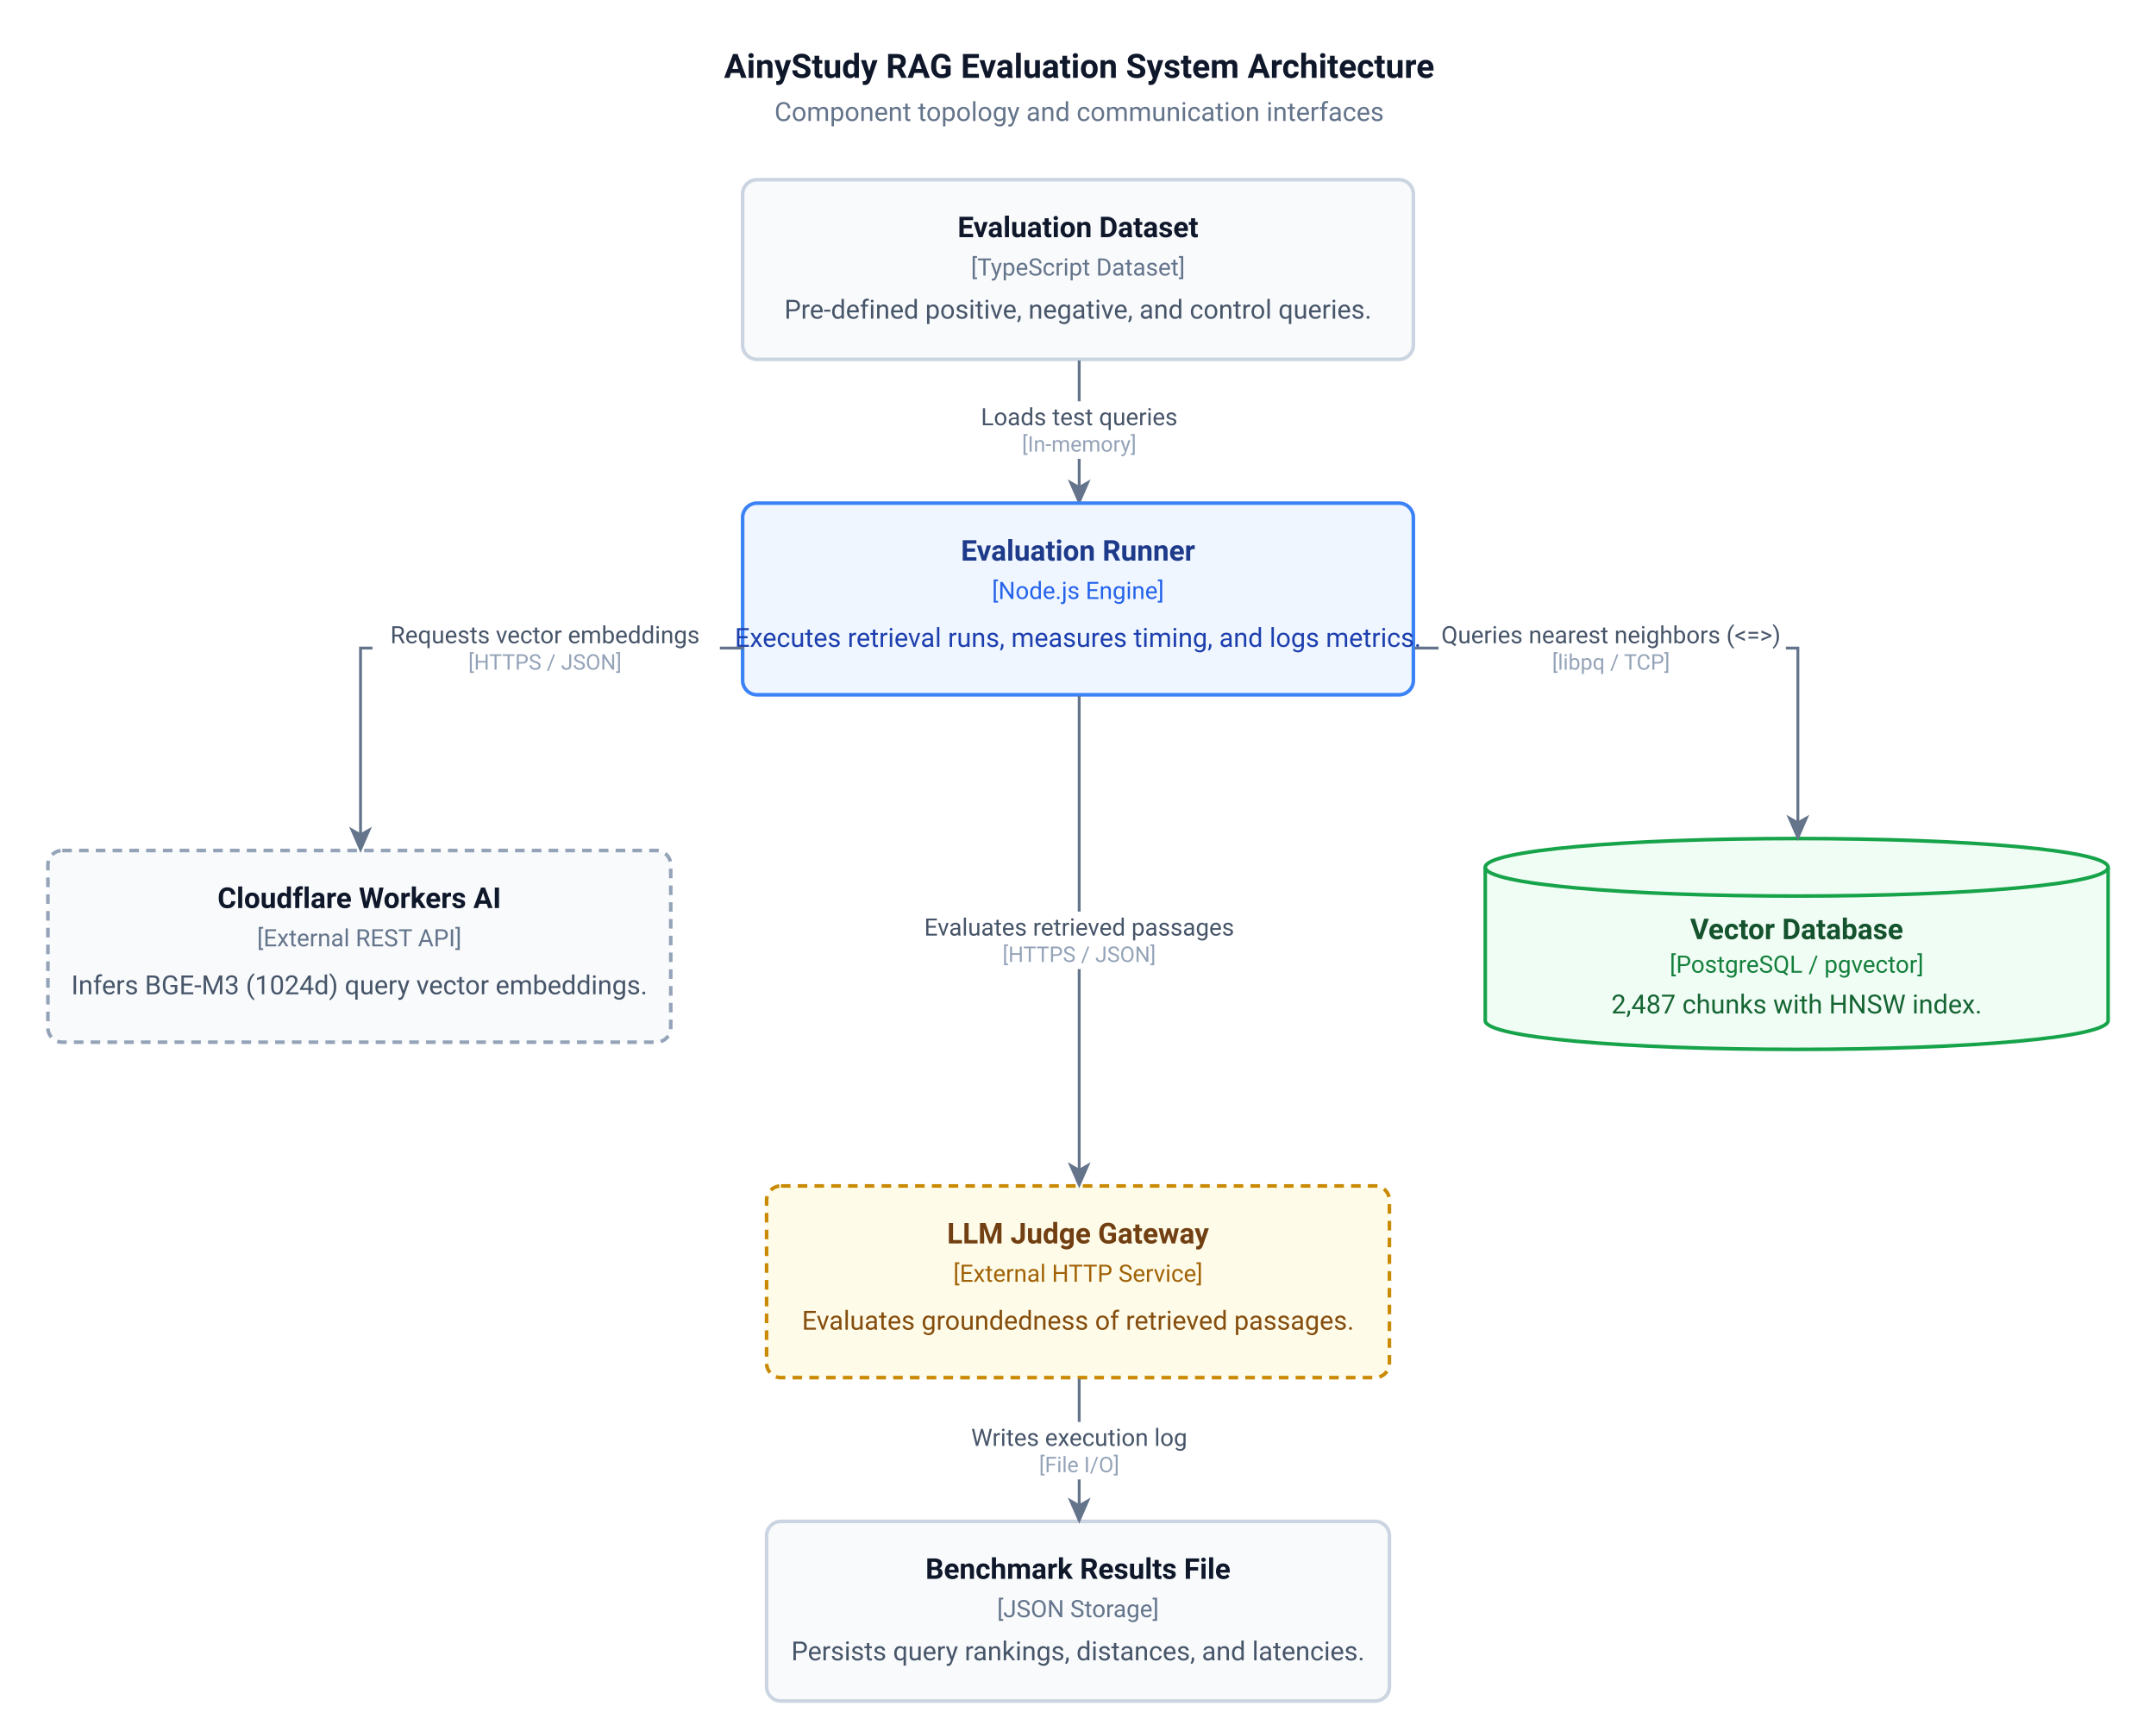
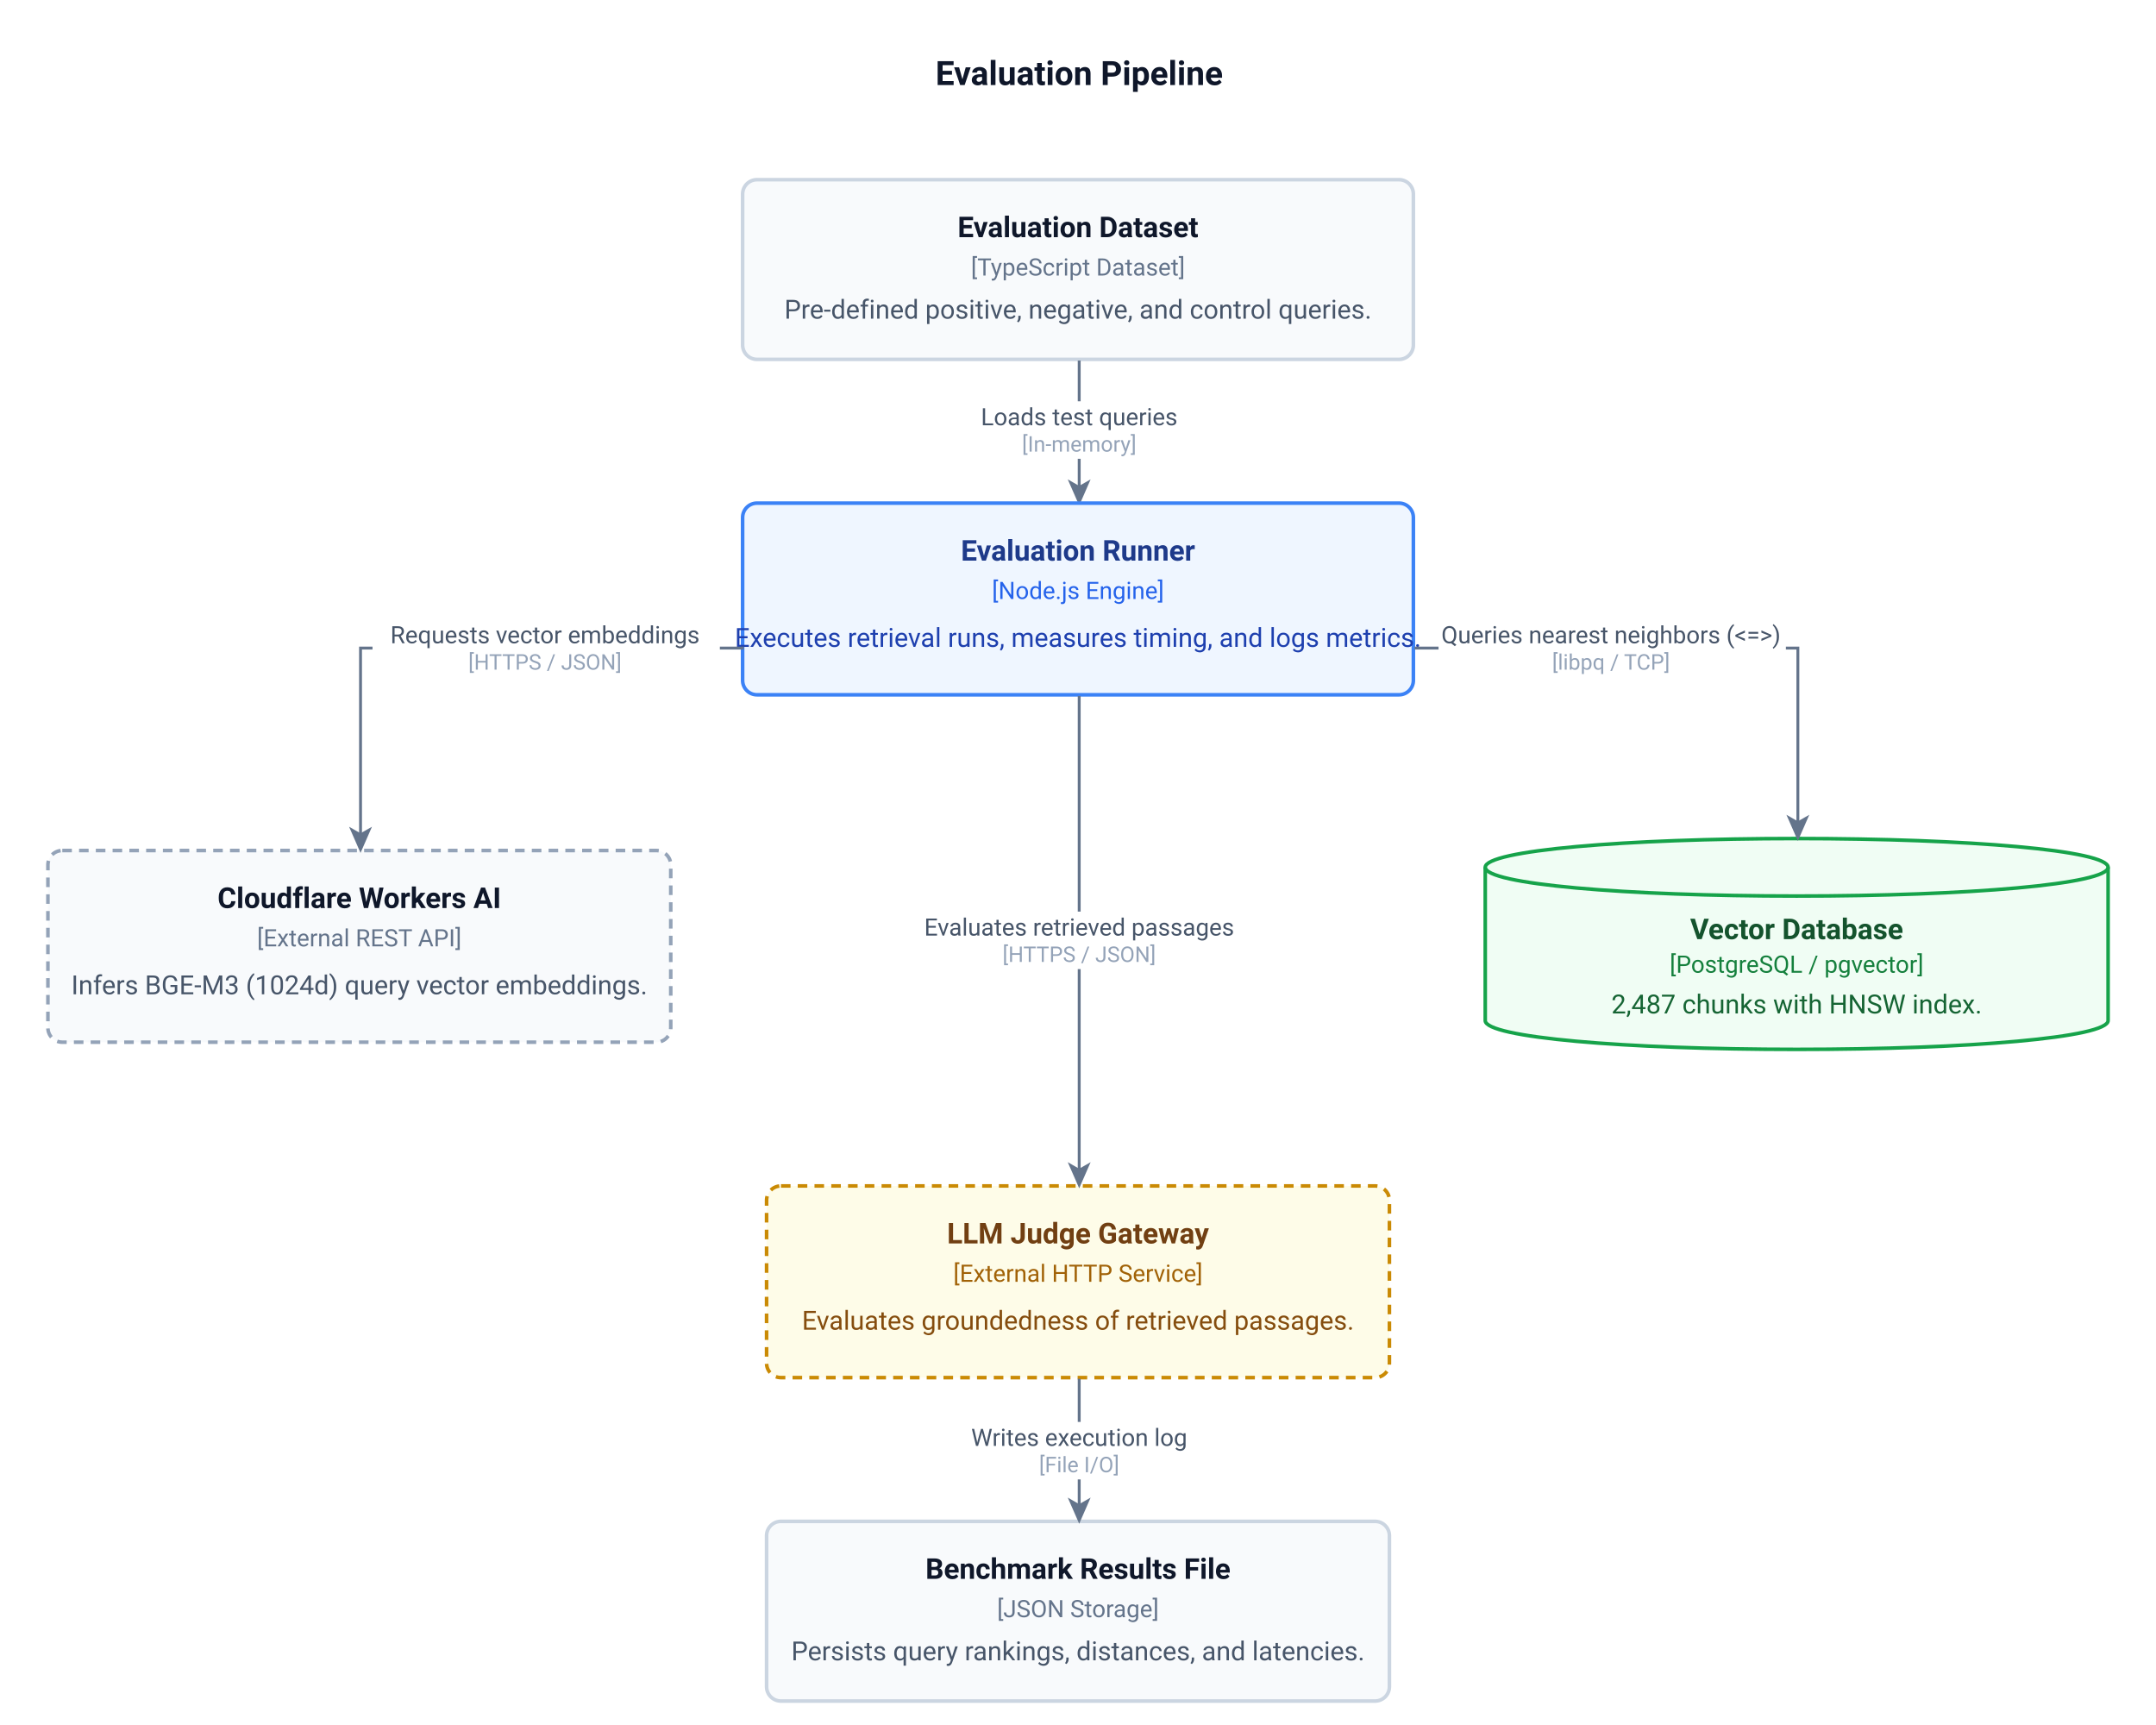
<svg xmlns="http://www.w3.org/2000/svg" style="background: #ffffff; background-color: light-dark(#ffffff, #09090b);" version="1.1" width="900px" height="720px" viewBox="0 0 900 720">
  <defs />
  <rect fill="#ffffff" width="100%" height="100%" x="0" y="0" style="fill: light-dark(#ffffff, #09090b);" />
  <g>
    <g transform="translate(0.5,0.5)">
-       <text x="450" y="32" fill="#0f172a" font-family="-apple-system, BlinkMacSystemFont, 'Segoe UI', Roboto, Helvetica, Arial, sans-serif" font-size="14px" font-weight="700" text-anchor="middle" style="fill: light-dark(#0f172a, #f8fafc);">AinyStudy RAG Evaluation System Architecture</text>
-       <text x="450" y="50" fill="#64748b" font-family="-apple-system, BlinkMacSystemFont, 'Segoe UI', Roboto, Helvetica, Arial, sans-serif" font-size="11px" text-anchor="middle" style="fill: light-dark(#64748b, #94a3b8);">Component topology and communication interfaces</text>
+       <text x="450" y="35" fill="#0f172a" font-family="-apple-system, BlinkMacSystemFont, 'Segoe UI', Roboto, Helvetica, Arial, sans-serif" font-size="14px" font-weight="700" text-anchor="middle" style="fill: light-dark(#0f172a, #f8fafc);">Evaluation Pipeline</text>
    </g>
    <g transform="translate(310,75)">
      <rect x="0" y="0" width="280" height="75" rx="6" ry="6" fill="#f8fafc" stroke="#cbd5e1" stroke-width="1.5" style="fill: light-dark(#f8fafc, #1e293b); stroke: light-dark(#cbd5e1, #475569);" />
      <text x="140" y="24" fill="#0f172a" font-family="-apple-system, BlinkMacSystemFont, 'Segoe UI', Roboto, Helvetica, Arial, sans-serif" font-size="12px" font-weight="600" text-anchor="middle" style="fill: light-dark(#0f172a, #f8fafc);">Evaluation Dataset</text>
      <text x="140" y="40" fill="#64748b" font-family="-apple-system, BlinkMacSystemFont, 'Segoe UI', Roboto, Helvetica, Arial, sans-serif" font-size="10px" text-anchor="middle" style="fill: light-dark(#64748b, #94a3b8);">[TypeScript Dataset]</text>
      <text x="140" y="58" fill="#475569" font-family="-apple-system, BlinkMacSystemFont, 'Segoe UI', Roboto, Helvetica, Arial, sans-serif" font-size="11px" text-anchor="middle" style="fill: light-dark(#475569, #cbd5e1);">Pre-defined positive, negative, and control queries.</text>
    </g>
    <g transform="translate(0.5,0.5)">
      <path d="M 450 150 L 450 203" fill="none" stroke="#64748b" stroke-width="1.2" stroke-miterlimit="10" style="stroke: light-dark(#64748b, #94a3b8);" />
      <path d="M 450 209 L 446.5 201 L 450 203 L 453.5 201 Z" fill="#64748b" stroke="#64748b" stroke-width="1.2" style="fill: light-dark(#64748b, #94a3b8); stroke: light-dark(#64748b, #94a3b8);" />
      <rect fill="#ffffff" x="400" y="167" width="100" height="24" rx="3" ry="3" style="fill: light-dark(#ffffff, #09090b);" />
      <text x="450" y="177" fill="#475569" font-family="-apple-system, BlinkMacSystemFont, 'Segoe UI', Roboto, Helvetica, Arial, sans-serif" font-size="10px" text-anchor="middle" style="fill: light-dark(#475569, #cbd5e1);">Loads test queries</text>
      <text x="450" y="188" fill="#94a3b8" font-family="-apple-system, BlinkMacSystemFont, 'Segoe UI', Roboto, Helvetica, Arial, sans-serif" font-size="9px" text-anchor="middle" style="fill: light-dark(#94a3b8, #64748b);">[In-memory]</text>
    </g>
    <g transform="translate(310,210)">
      <rect x="0" y="0" width="280" height="80" rx="6" ry="6" fill="#eff6ff" stroke="#3b82f6" stroke-width="1.5" style="fill: light-dark(#eff6ff, #172554); stroke: light-dark(#3b82f6, #60a5fa);" />
      <text x="140" y="24" fill="#1e3a8a" font-family="-apple-system, BlinkMacSystemFont, 'Segoe UI', Roboto, Helvetica, Arial, sans-serif" font-size="12px" font-weight="600" text-anchor="middle" style="fill: light-dark(#1e3a8a, #dbeafe);">Evaluation Runner</text>
      <text x="140" y="40" fill="#2563eb" font-family="-apple-system, BlinkMacSystemFont, 'Segoe UI', Roboto, Helvetica, Arial, sans-serif" font-size="10px" text-anchor="middle" style="fill: light-dark(#2563eb, #93c5fd);">[Node.js Engine]</text>
      <text x="140" y="60" fill="#1e40af" font-family="-apple-system, BlinkMacSystemFont, 'Segoe UI', Roboto, Helvetica, Arial, sans-serif" font-size="11px" text-anchor="middle" style="fill: light-dark(#1e40af, #bfdbfe);">Executes retrieval runs, measures timing, and logs metrics.</text>
    </g>
    <g transform="translate(20,355)">
      <rect x="0" y="0" width="260" height="80" rx="6" ry="6" fill="#f8fafc" stroke="#94a3b8" stroke-width="1.5" stroke-dasharray="4 3" style="fill: light-dark(#f8fafc, #1e293b); stroke: light-dark(#94a3b8, #64748b);" />
      <text x="130" y="24" fill="#0f172a" font-family="-apple-system, BlinkMacSystemFont, 'Segoe UI', Roboto, Helvetica, Arial, sans-serif" font-size="12px" font-weight="600" text-anchor="middle" style="fill: light-dark(#0f172a, #f8fafc);">Cloudflare Workers AI</text>
      <text x="130" y="40" fill="#64748b" font-family="-apple-system, BlinkMacSystemFont, 'Segoe UI', Roboto, Helvetica, Arial, sans-serif" font-size="10px" text-anchor="middle" style="fill: light-dark(#64748b, #94a3b8);">[External REST API]</text>
      <text x="130" y="60" fill="#475569" font-family="-apple-system, BlinkMacSystemFont, 'Segoe UI', Roboto, Helvetica, Arial, sans-serif" font-size="11px" text-anchor="middle" style="fill: light-dark(#475569, #cbd5e1);">Infers BGE-M3 (1024d) query vector embeddings.</text>
    </g>
    <g transform="translate(0.5,0.5)">
      <path d="M 310 270 L 150 270 L 150 348" fill="none" stroke="#64748b" stroke-width="1.2" stroke-miterlimit="10" style="stroke: light-dark(#64748b, #94a3b8);" />
      <path d="M 150 354 L 146.5 346 L 150 348 L 153.5 346 Z" fill="#64748b" stroke="#64748b" stroke-width="1.2" style="fill: light-dark(#64748b, #94a3b8); stroke: light-dark(#64748b, #94a3b8);" />
      <rect fill="#ffffff" x="155" y="258" width="145" height="24" rx="3" ry="3" style="fill: light-dark(#ffffff, #09090b);" />
      <text x="227" y="268" fill="#475569" font-family="-apple-system, BlinkMacSystemFont, 'Segoe UI', Roboto, Helvetica, Arial, sans-serif" font-size="10px" text-anchor="middle" style="fill: light-dark(#475569, #cbd5e1);">Requests vector embeddings</text>
      <text x="227" y="279" fill="#94a3b8" font-family="-apple-system, BlinkMacSystemFont, 'Segoe UI', Roboto, Helvetica, Arial, sans-serif" font-size="9px" text-anchor="middle" style="fill: light-dark(#94a3b8, #64748b);">[HTTPS / JSON]</text>
    </g>
    <g transform="translate(620,350)">
      <path d="M 0 12 C 0 5 58 0 130 0 C 202 0 260 5 260 12 L 260 76 C 260 83 202 88 130 88 C 58 88 0 83 0 76 Z" fill="#f0fdf4" stroke="#16a34a" stroke-width="1.5" style="fill: light-dark(#f0fdf4, #052e16); stroke: light-dark(#16a34a, #4ade80);" />
      <path d="M 260 12 C 260 19 202 24 130 24 C 58 24 0 19 0 12" fill="none" stroke="#16a34a" stroke-width="1.5" style="stroke: light-dark(#16a34a, #4ade80);" />
      <text x="130" y="42" fill="#14532d" font-family="-apple-system, BlinkMacSystemFont, 'Segoe UI', Roboto, Helvetica, Arial, sans-serif" font-size="12px" font-weight="600" text-anchor="middle" style="fill: light-dark(#14532d, #dcfce7);">Vector Database</text>
      <text x="130" y="56" fill="#15803d" font-family="-apple-system, BlinkMacSystemFont, 'Segoe UI', Roboto, Helvetica, Arial, sans-serif" font-size="10px" text-anchor="middle" style="fill: light-dark(#15803d, #86efac);">[PostgreSQL / pgvector]</text>
      <text x="130" y="73" fill="#166534" font-family="-apple-system, BlinkMacSystemFont, 'Segoe UI', Roboto, Helvetica, Arial, sans-serif" font-size="11px" text-anchor="middle" style="fill: light-dark(#166534, #bbf7d0);">2,487 chunks with HNSW index.</text>
    </g>
    <g transform="translate(0.5,0.5)">
      <path d="M 590 270 L 750 270 L 750 343" fill="none" stroke="#64748b" stroke-width="1.2" stroke-miterlimit="10" style="stroke: light-dark(#64748b, #94a3b8);" />
      <path d="M 750 349 L 746.5 341 L 750 343 L 753.5 341 Z" fill="#64748b" stroke="#64748b" stroke-width="1.2" style="fill: light-dark(#64748b, #94a3b8); stroke: light-dark(#64748b, #94a3b8);" />
      <rect fill="#ffffff" x="600" y="258" width="145" height="24" rx="3" ry="3" style="fill: light-dark(#ffffff, #09090b);" />
      <text x="672" y="268" fill="#475569" font-family="-apple-system, BlinkMacSystemFont, 'Segoe UI', Roboto, Helvetica, Arial, sans-serif" font-size="10px" text-anchor="middle" style="fill: light-dark(#475569, #cbd5e1);">Queries nearest neighbors (&lt;=&gt;)</text>
      <text x="672" y="279" fill="#94a3b8" font-family="-apple-system, BlinkMacSystemFont, 'Segoe UI', Roboto, Helvetica, Arial, sans-serif" font-size="9px" text-anchor="middle" style="fill: light-dark(#94a3b8, #64748b);">[libpq / TCP]</text>
    </g>
    <g transform="translate(320,495)">
      <rect x="0" y="0" width="260" height="80" rx="6" ry="6" fill="#fefce8" stroke="#ca8a04" stroke-width="1.5" stroke-dasharray="4 3" style="fill: light-dark(#fefce8, #422006); stroke: light-dark(#ca8a04, #facc15);" />
      <text x="130" y="24" fill="#713f12" font-family="-apple-system, BlinkMacSystemFont, 'Segoe UI', Roboto, Helvetica, Arial, sans-serif" font-size="12px" font-weight="600" text-anchor="middle" style="fill: light-dark(#713f12, #fef08a);">LLM Judge Gateway</text>
      <text x="130" y="40" fill="#a16207" font-family="-apple-system, BlinkMacSystemFont, 'Segoe UI', Roboto, Helvetica, Arial, sans-serif" font-size="10px" text-anchor="middle" style="fill: light-dark(#a16207, #fde047);">[External HTTP Service]</text>
      <text x="130" y="60" fill="#854d0e" font-family="-apple-system, BlinkMacSystemFont, 'Segoe UI', Roboto, Helvetica, Arial, sans-serif" font-size="11px" text-anchor="middle" style="fill: light-dark(#854d0e, #fef9c3);">Evaluates groundedness of retrieved passages.</text>
    </g>
    <g transform="translate(0.5,0.5)">
      <path d="M 450 290 L 450 488" fill="none" stroke="#64748b" stroke-width="1.2" stroke-miterlimit="10" style="stroke: light-dark(#64748b, #94a3b8);" />
      <path d="M 450 494 L 446.5 486 L 450 488 L 453.5 486 Z" fill="#64748b" stroke="#64748b" stroke-width="1.2" style="fill: light-dark(#64748b, #94a3b8); stroke: light-dark(#64748b, #94a3b8);" />
      <rect fill="#ffffff" x="382" y="380" width="136" height="24" rx="3" ry="3" style="fill: light-dark(#ffffff, #09090b);" />
      <text x="450" y="390" fill="#475569" font-family="-apple-system, BlinkMacSystemFont, 'Segoe UI', Roboto, Helvetica, Arial, sans-serif" font-size="10px" text-anchor="middle" style="fill: light-dark(#475569, #cbd5e1);">Evaluates retrieved passages</text>
      <text x="450" y="401" fill="#94a3b8" font-family="-apple-system, BlinkMacSystemFont, 'Segoe UI', Roboto, Helvetica, Arial, sans-serif" font-size="9px" text-anchor="middle" style="fill: light-dark(#94a3b8, #64748b);">[HTTPS / JSON]</text>
    </g>
    <g transform="translate(320,635)">
      <rect x="0" y="0" width="260" height="75" rx="6" ry="6" fill="#f8fafc" stroke="#cbd5e1" stroke-width="1.5" style="fill: light-dark(#f8fafc, #1e293b); stroke: light-dark(#cbd5e1, #475569);" />
      <text x="130" y="24" fill="#0f172a" font-family="-apple-system, BlinkMacSystemFont, 'Segoe UI', Roboto, Helvetica, Arial, sans-serif" font-size="12px" font-weight="600" text-anchor="middle" style="fill: light-dark(#0f172a, #f8fafc);">Benchmark Results File</text>
      <text x="130" y="40" fill="#64748b" font-family="-apple-system, BlinkMacSystemFont, 'Segoe UI', Roboto, Helvetica, Arial, sans-serif" font-size="10px" text-anchor="middle" style="fill: light-dark(#64748b, #94a3b8);">[JSON Storage]</text>
      <text x="130" y="58" fill="#475569" font-family="-apple-system, BlinkMacSystemFont, 'Segoe UI', Roboto, Helvetica, Arial, sans-serif" font-size="11px" text-anchor="middle" style="fill: light-dark(#475569, #cbd5e1);">Persists query rankings, distances, and latencies.</text>
    </g>
    <g transform="translate(0.5,0.5)">
      <path d="M 450 575 L 450 628" fill="none" stroke="#64748b" stroke-width="1.2" stroke-miterlimit="10" style="stroke: light-dark(#64748b, #94a3b8);" />
      <path d="M 450 634 L 446.5 626 L 450 628 L 453.5 626 Z" fill="#64748b" stroke="#64748b" stroke-width="1.2" style="fill: light-dark(#64748b, #94a3b8); stroke: light-dark(#64748b, #94a3b8);" />
      <rect fill="#ffffff" x="390" y="593" width="120" height="24" rx="3" ry="3" style="fill: light-dark(#ffffff, #09090b);" />
      <text x="450" y="603" fill="#475569" font-family="-apple-system, BlinkMacSystemFont, 'Segoe UI', Roboto, Helvetica, Arial, sans-serif" font-size="10px" text-anchor="middle" style="fill: light-dark(#475569, #cbd5e1);">Writes execution log</text>
      <text x="450" y="614" fill="#94a3b8" font-family="-apple-system, BlinkMacSystemFont, 'Segoe UI', Roboto, Helvetica, Arial, sans-serif" font-size="9px" text-anchor="middle" style="fill: light-dark(#94a3b8, #64748b);">[File I/O]</text>
    </g>
  </g>
</svg>
